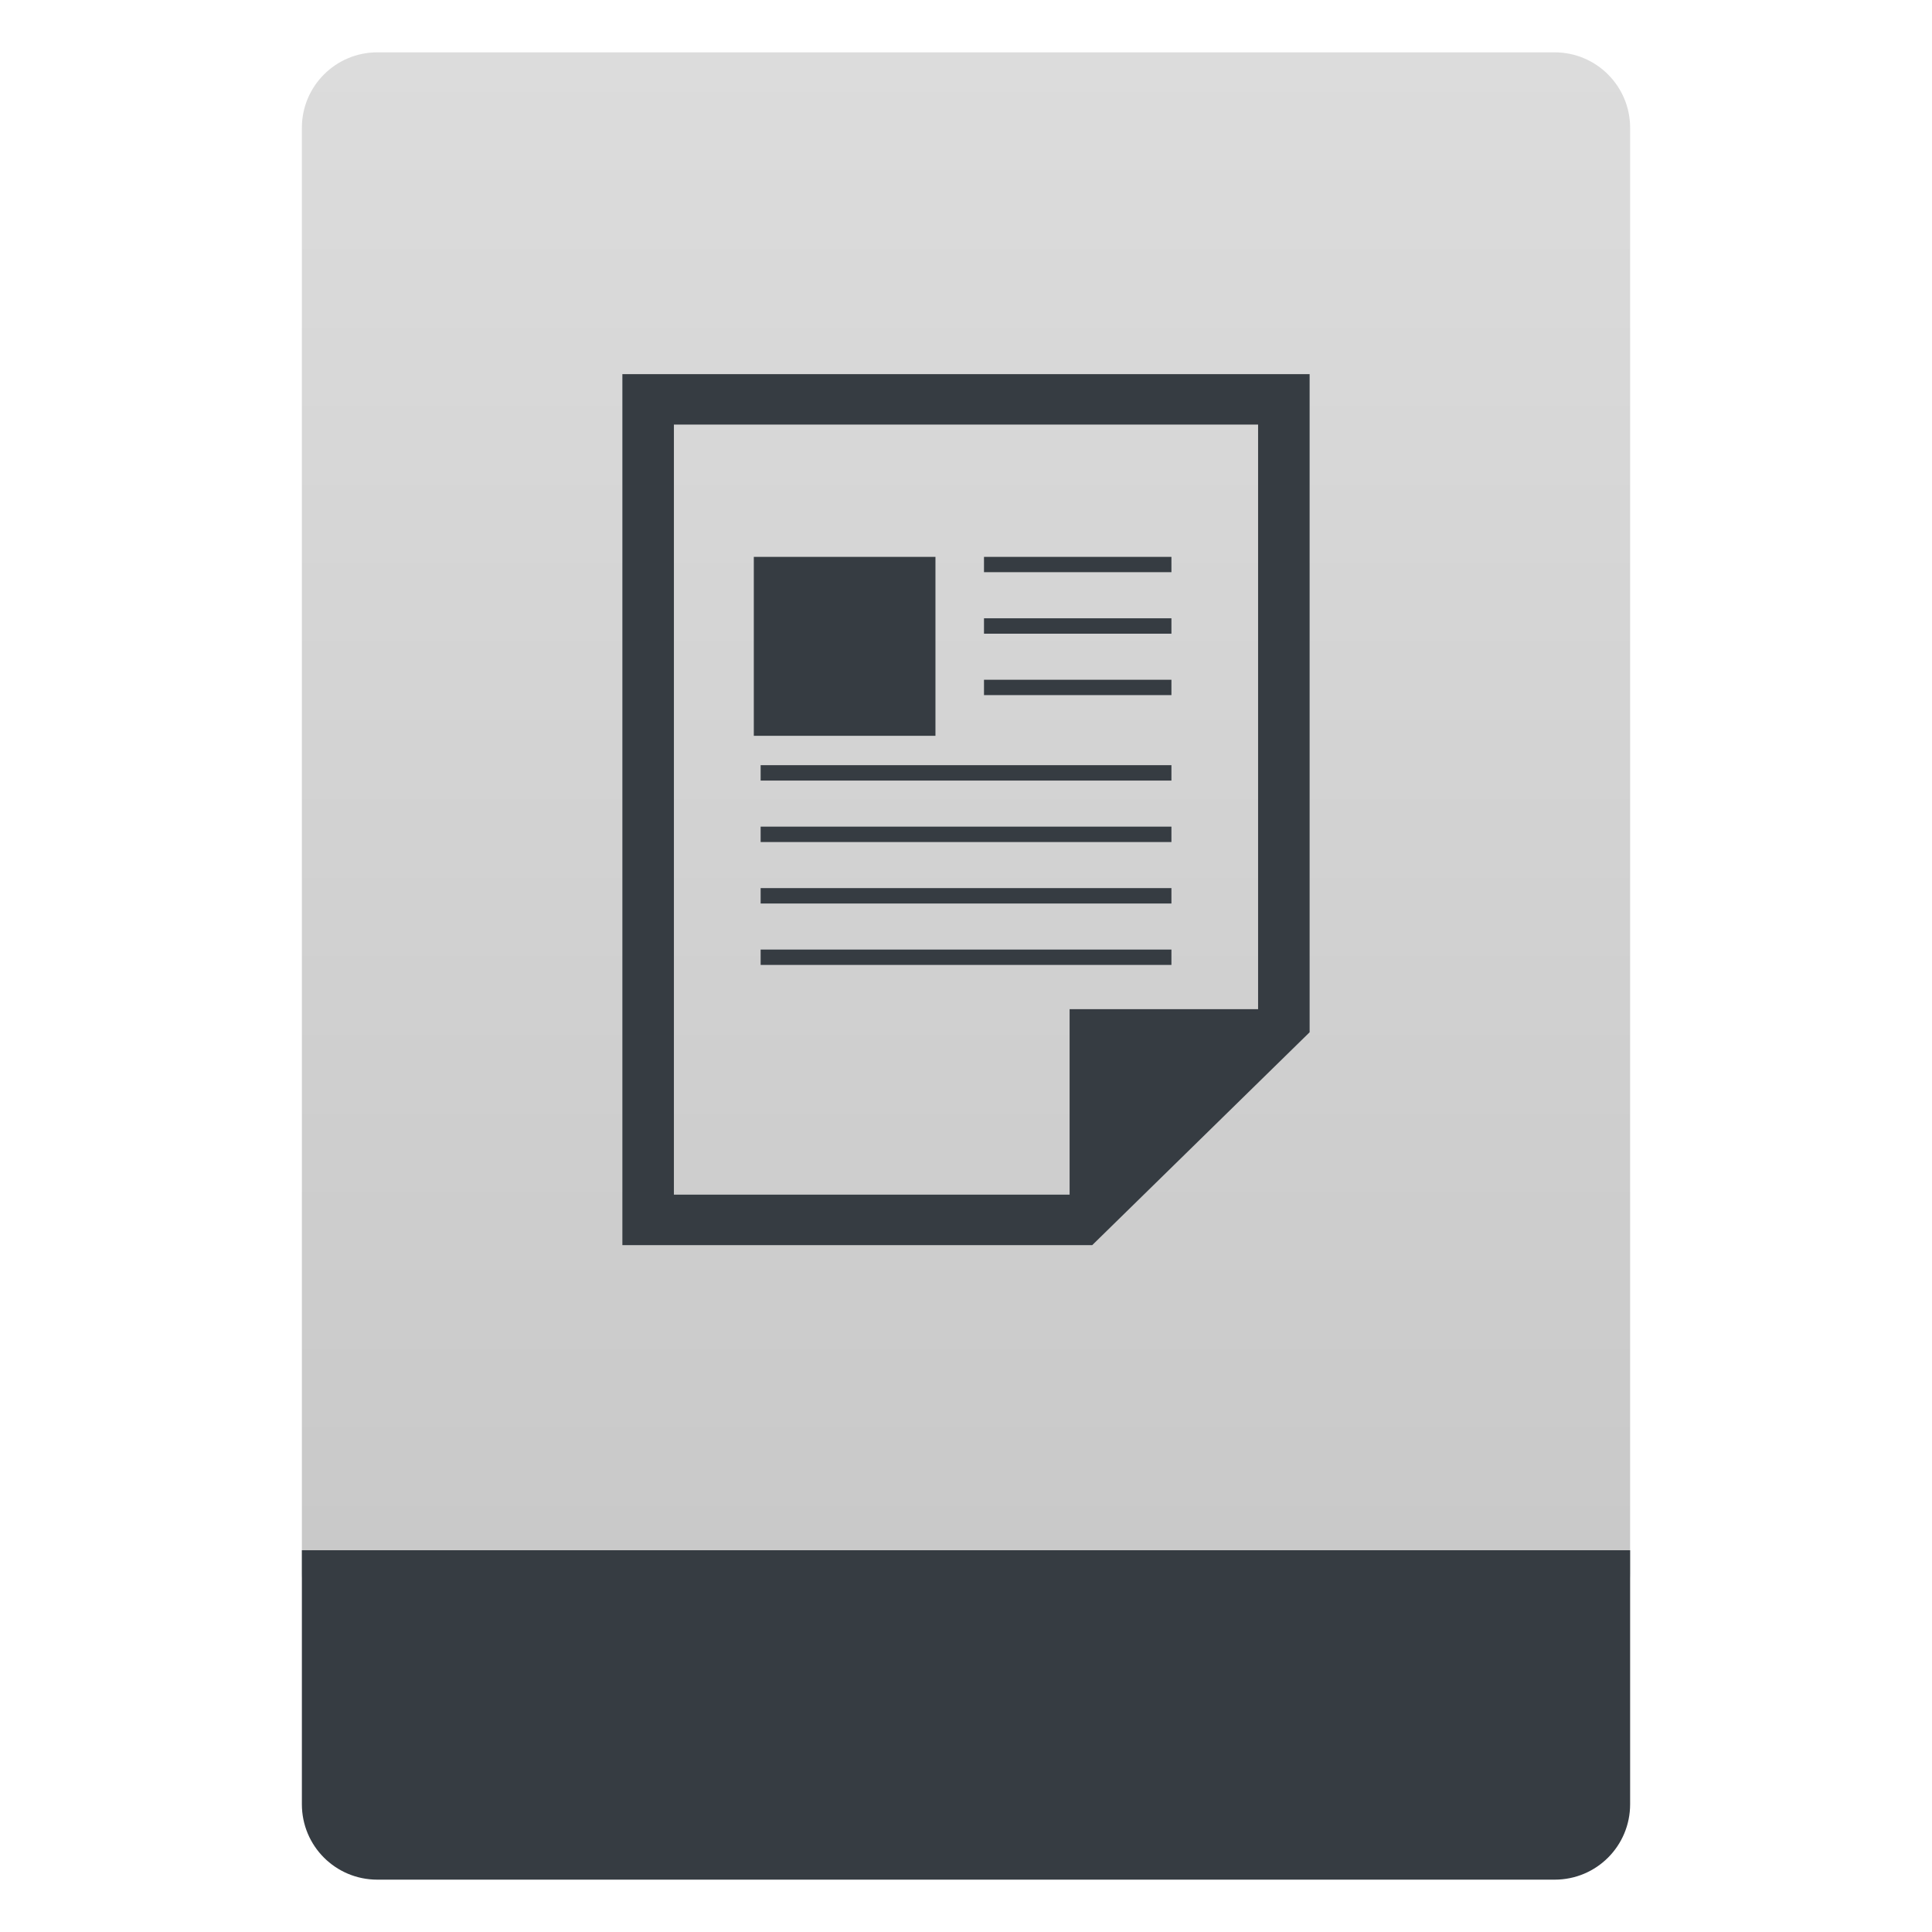
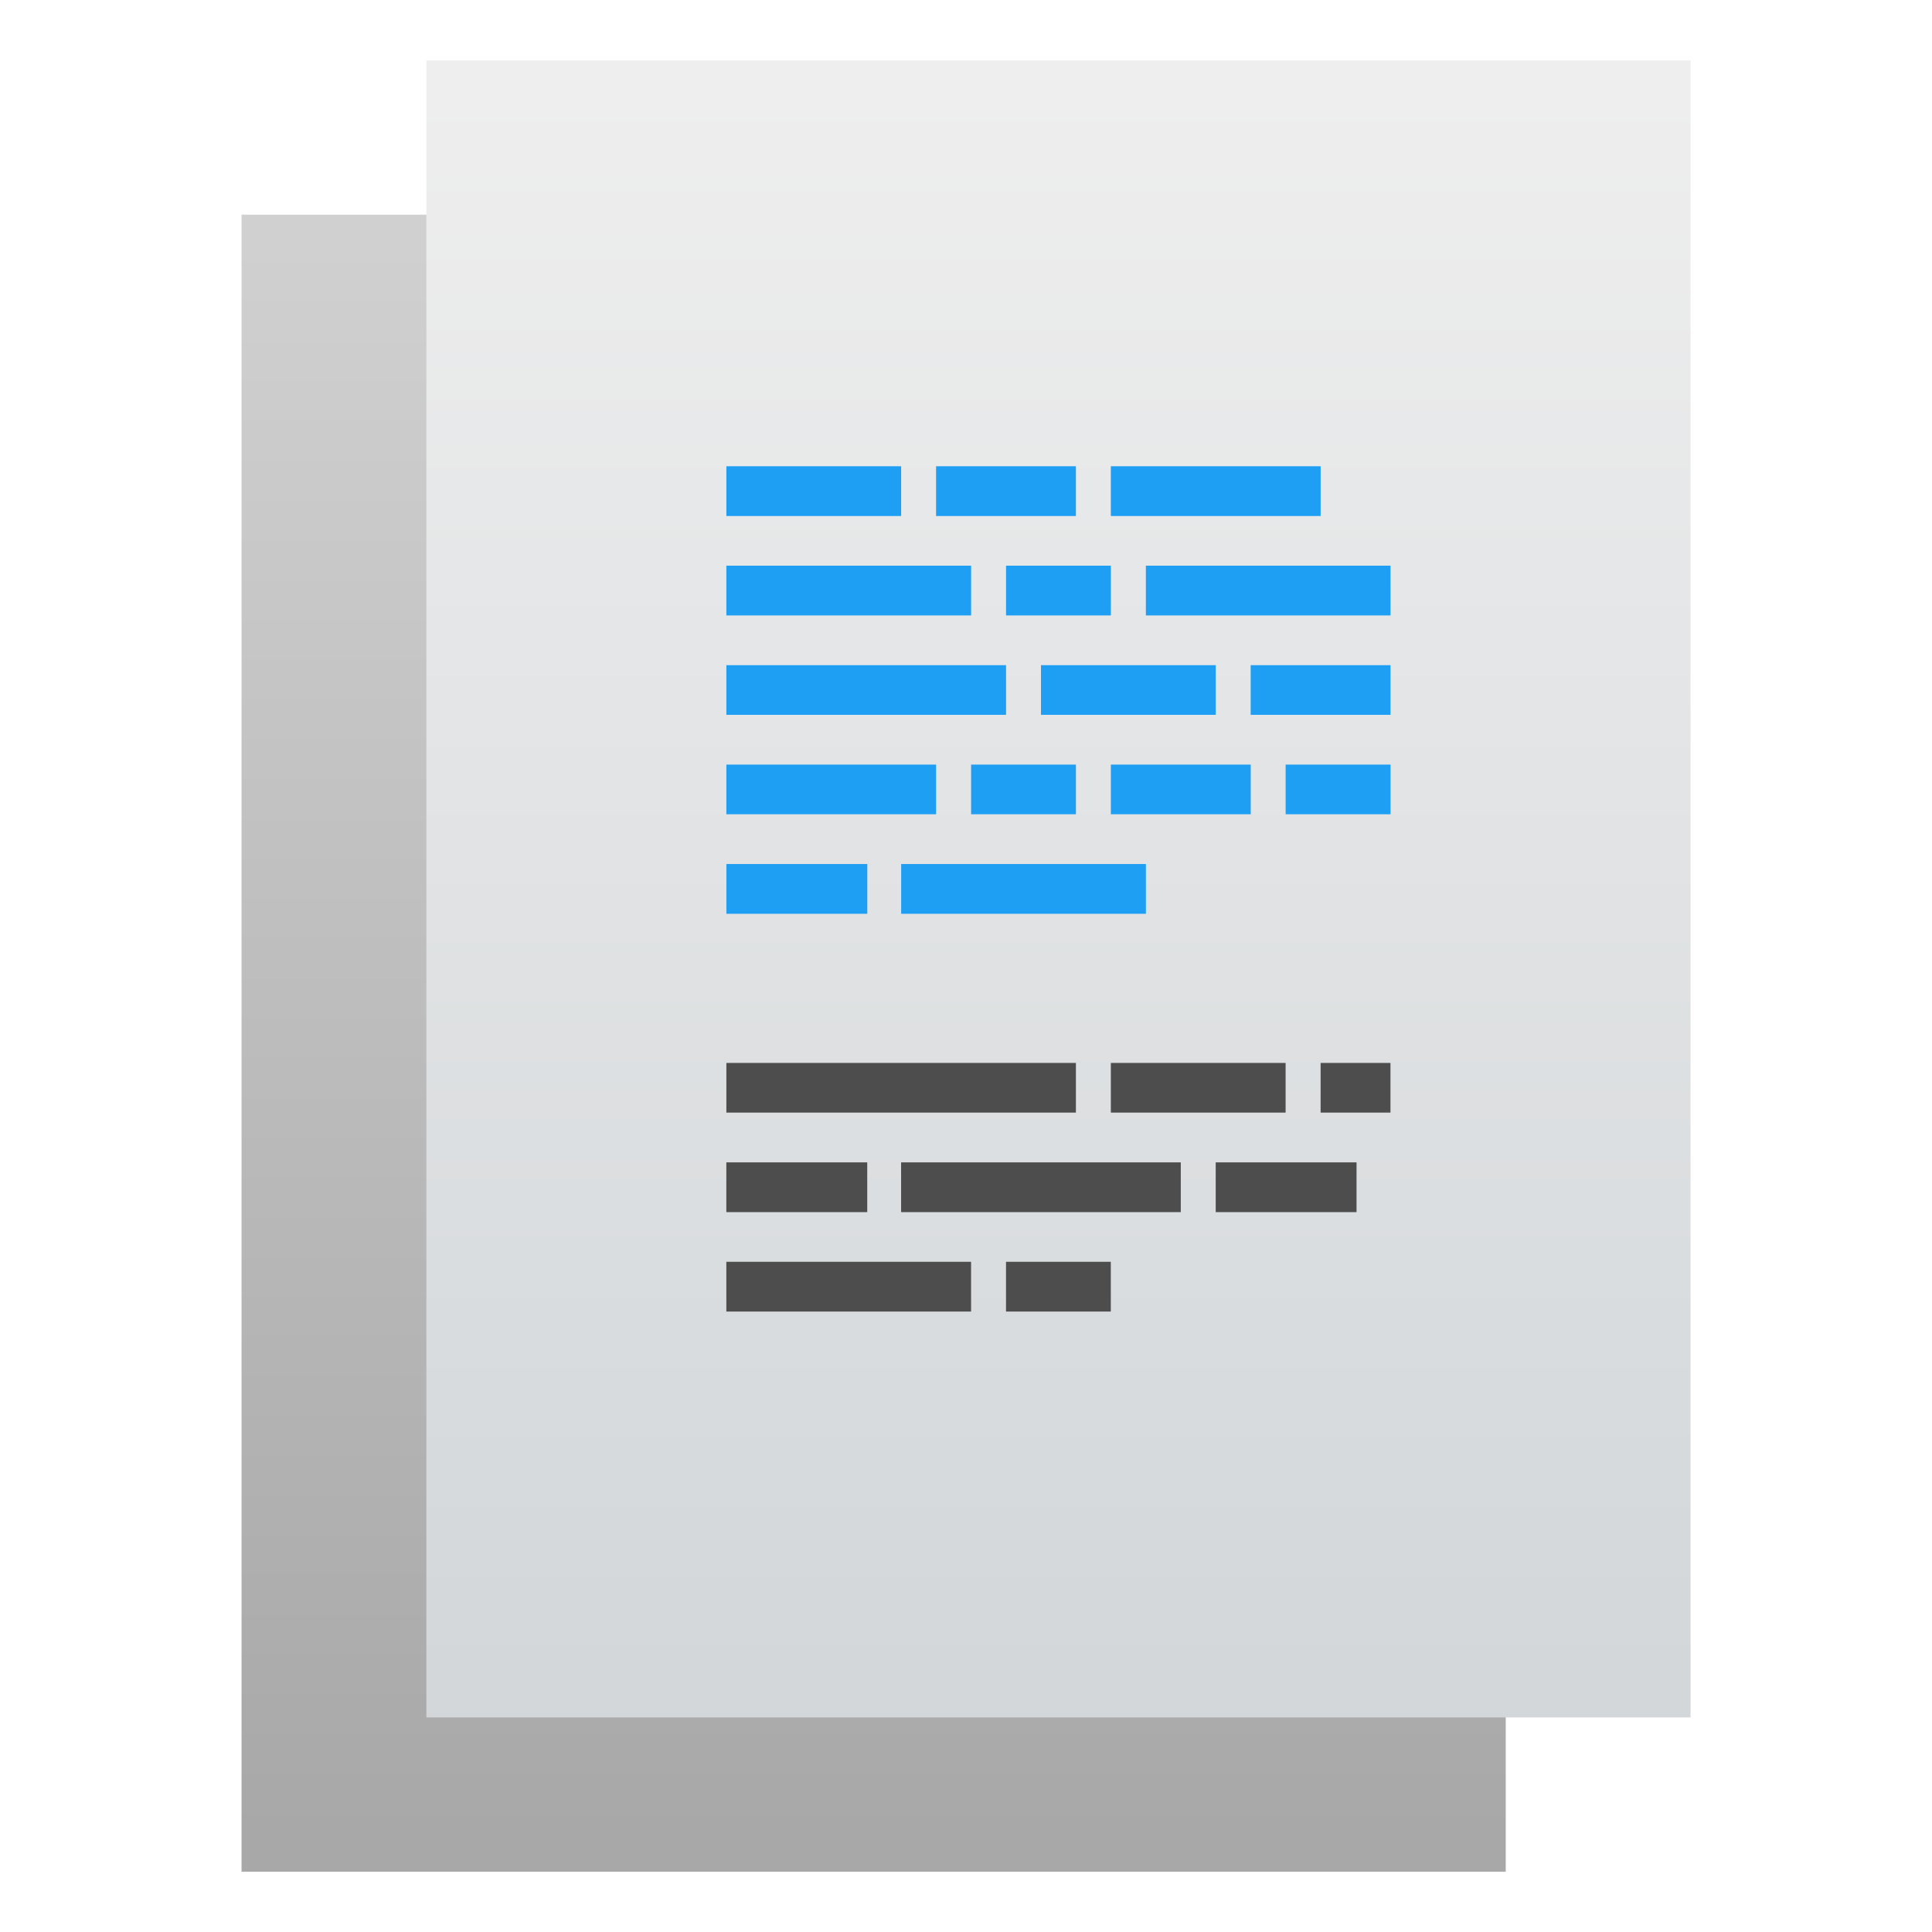
- <svg xmlns="http://www.w3.org/2000/svg" id="SVGRoot" version="1.1" viewBox="0 0 64 64" height="64px" width="64px">
-   <defs id="defs1374">
-     <linearGradient id="a" gradientTransform="matrix(1.07499,0,0,1.02929,113.0807,0.07343974)" gradientUnits="userSpaceOnUse" x1="-74.929" x2="-74.929" y1="52.199" y2="1.614">
-       <stop offset="0" stop-color="#d1d7df" id="stop2" style="stop-color:#c8c8c8;stop-opacity:1" />
-       <stop offset="1" stop-color="#e0e5e7" id="stop4" style="stop-color:#dcdcdc;stop-opacity:1" />
+ <svg xmlns="http://www.w3.org/2000/svg" xmlns:xlink="http://www.w3.org/1999/xlink" width="64" height="64" viewBox="0 0 16.933 16.933" version="1.1" id="svg8">
+   <defs id="defs2">
+     <linearGradient gradientTransform="matrix(0.3400198,0,0,0.3405574,-36.83406,-298.4448)" gradientUnits="userSpaceOnUse" y2="47.729" x2="130.169" y1="6.78" x1="130.169" id="linearGradient1455" xlink:href="#linearGradient1497" />
+     <linearGradient id="linearGradient1497">
+       <stop style="stop-color:#a8a8a8;stop-opacity:1" offset="0" id="stop1493" />
+       <stop style="stop-color:#d0d0d0;stop-opacity:1" offset="1" id="stop1495" />
+     </linearGradient>
+     <linearGradient gradientTransform="matrix(0.3400198,0,0,0.3405574,-35.21405,-297.0927)" y2="47.729" x2="130.169" y1="6.78" x1="130.169" gradientUnits="userSpaceOnUse" id="linearGradient1468" xlink:href="#linearGradient1453" />
+     <linearGradient id="linearGradient1453">
+       <stop id="stop1449" offset="0" style="stop-color:#d3d7da;stop-opacity:1" />
+       <stop id="stop1451" offset="1" style="stop-color:#eeeeee;stop-opacity:1" />
    </linearGradient>
  </defs>
-   <rect height="52.832" ry="2.5" width="44" x="10" y="1.734" id="rect9" style="fill:url(#a)" rx="2.5" />
-   <path id="rect7" d="M 10 51.354 L 10 57.066 L 10 59.266 L 10 59.766 C 10 61.151 11.115 62.266 12.5 62.266 L 51.5 62.266 C 52.885 62.266 54 61.151 54 59.766 L 54 59.266 L 54 57.066 L 54 51.354 L 10 51.354 z " style="fill:#363c42;fill-opacity:1" />
-   <path id="rect3500" d="M 20.617 12.393 L 20.617 13.229 L 20.617 41.246 L 36.182 41.246 L 43.383 34.195 L 43.383 19.791 L 43.383 12.393 L 35.828 12.393 L 20.617 12.393 z M 22.324 14.064 L 35.828 14.064 L 41.676 14.064 L 41.676 19.791 L 41.676 33.43 L 35.432 33.43 L 35.432 39.574 L 22.324 39.574 L 22.324 14.064 z M 24.971 18.447 L 24.971 19.291 L 24.971 24.375 L 30.988 24.375 L 30.988 18.447 L 24.971 18.447 z M 32.596 18.447 L 32.596 18.955 L 38.805 18.955 L 38.805 18.447 L 32.596 18.447 z M 32.596 20.482 L 32.596 20.992 L 38.805 20.992 L 38.805 20.482 L 32.596 20.482 z M 32.596 22.518 L 32.596 23.027 L 38.805 23.027 L 38.805 22.518 L 32.596 22.518 z M 25.197 25.348 L 25.197 25.857 L 38.805 25.857 L 38.805 25.348 L 25.197 25.348 z M 25.197 27.383 L 25.197 27.893 L 38.805 27.893 L 38.805 27.383 L 25.197 27.383 z M 25.197 29.42 L 25.197 29.93 L 38.805 29.93 L 38.805 29.42 L 25.197 29.42 z M 25.197 31.455 L 25.197 31.965 L 38.805 31.965 L 38.805 31.455 L 25.197 31.455 z " style="color:#000000;font-style:normal;font-variant:normal;font-weight:normal;font-stretch:normal;font-size:medium;line-height:normal;font-family:sans-serif;font-variant-ligatures:normal;font-variant-position:normal;font-variant-caps:normal;font-variant-numeric:normal;font-variant-alternates:normal;font-feature-settings:normal;text-indent:0;text-align:start;text-decoration:none;text-decoration-line:none;text-decoration-style:solid;text-decoration-color:#000000;letter-spacing:normal;word-spacing:normal;text-transform:none;writing-mode:lr-tb;direction:ltr;text-orientation:mixed;dominant-baseline:auto;baseline-shift:baseline;text-anchor:start;white-space:normal;shape-padding:0;clip-rule:nonzero;display:inline;overflow:visible;visibility:visible;opacity:1;isolation:auto;mix-blend-mode:normal;color-interpolation:sRGB;color-interpolation-filters:linearRGB;solid-color:#000000;solid-opacity:1;vector-effect:none;fill:#363c42;fill-opacity:1;fill-rule:nonzero;stroke:none;stroke-width:1.689;stroke-linecap:butt;stroke-linejoin:miter;stroke-miterlimit:4;stroke-dasharray:none;stroke-dashoffset:0;stroke-opacity:1;color-rendering:auto;image-rendering:auto;shape-rendering:auto;text-rendering:auto;enable-background:accumulate" />
+   <g id="layer1" transform="translate(0,-280.0666)">
+     <rect transform="scale(1,-1)" y="-296.471" x="2.117" height="14.523" width="11.08" id="rect1243" style="opacity:1;vector-effect:none;fill:url(#linearGradient1455);fill-opacity:1;stroke:none;stroke-width:0.794;stroke-linecap:round;stroke-linejoin:miter;stroke-miterlimit:4;stroke-dasharray:none;stroke-dashoffset:0;stroke-opacity:1;paint-order:stroke fill markers" />
+     <rect style="opacity:1;vector-effect:none;fill:url(#linearGradient1468);fill-opacity:1;stroke:none;stroke-width:0.794;stroke-linecap:round;stroke-linejoin:miter;stroke-miterlimit:4;stroke-dasharray:none;stroke-dashoffset:0;stroke-opacity:1;paint-order:stroke fill markers" id="rect1466" width="11.08" height="14.523" x="3.737" y="-295.119" transform="scale(1,-1)" />
+     <g id="g1008" transform="matrix(0.2910417,0,0,0.3086806,-0.4312988,278.8166)" style="stroke-width:0.883">
+       <path id="rect4596" d="m 23.356,17.288 v 1.413 h 5.263 V 17.288 Z m 6.315,0 v 1.413 h 4.211 V 17.288 Z m 5.263,0 v 1.413 H 41.252 V 17.288 Z m -11.578,2.823 v 1.413 h 7.37 v -1.413 z m 8.422,0 v 1.413 h 3.156 v -1.413 z m 4.211,0 v 1.413 h 7.367 v -1.413 z m -12.633,2.825 v 1.41 h 8.422 v -1.41 z m 9.474,0 v 1.41 h 5.263 v -1.41 z m 6.315,0 v 1.41 h 4.211 V 22.936 Z M 23.356,25.759 v 1.41 h 6.315 V 25.759 Z m 7.37,0 v 1.41 h 3.156 V 25.759 Z m 4.209,0 v 1.41 h 4.211 V 25.759 Z m 5.263,0 v 1.41 h 3.159 V 25.759 Z m -16.841,2.823 v 1.413 h 4.243 v -1.413 z m 5.263,0 v 1.413 h 7.37 v -1.413 z" style="opacity:1;fill:#1e9ff4;fill-opacity:1;fill-rule:evenodd;stroke-width:0.792" />
+       <path id="rect4628" d="m 23.356,34.23 v 1.41 h 10.526 v -1.41 z m 11.578,0 v 1.41 h 5.263 v -1.41 z m 6.317,0 v 1.41 h 2.104 v -1.41 z m -17.896,2.823 v 1.413 h 4.243 v -1.413 z m 5.263,0 v 1.413 h 8.422 v -1.413 z m 9.474,0 v 1.413 h 4.241 v -1.413 z m -14.737,2.823 v 1.413 h 7.37 v -1.413 z m 8.422,0 v 1.413 h 3.156 v -1.413 z" style="fill:#4d4d4d;fill-opacity:1;fill-rule:evenodd;stroke-width:0.792" />
+     </g>
+   </g>
</svg>
